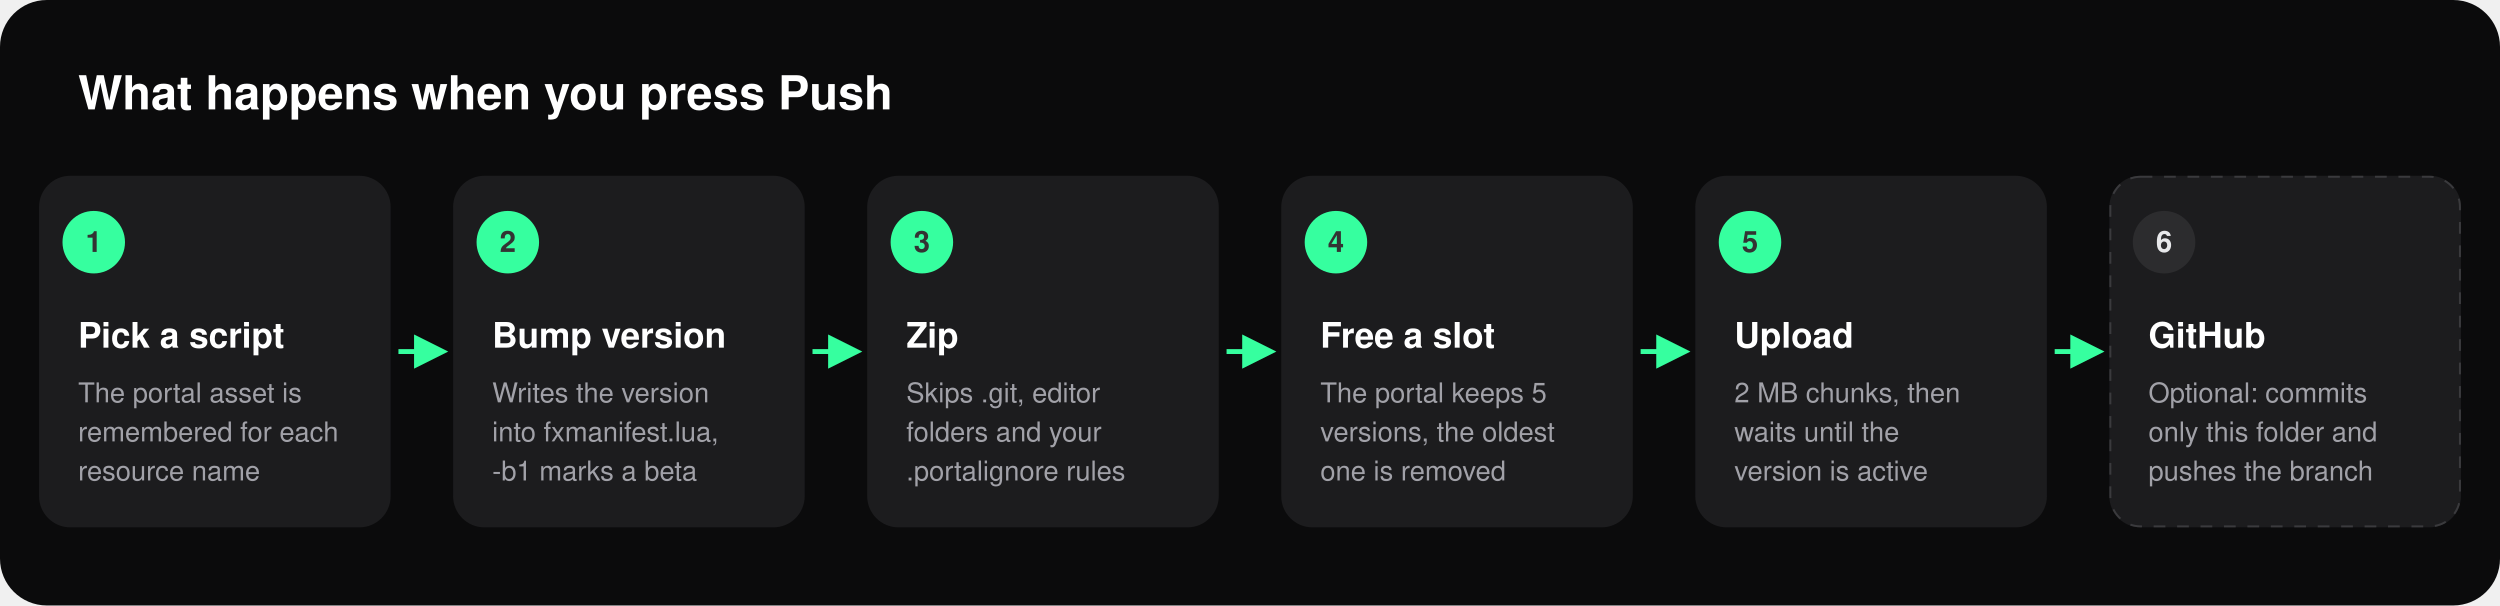
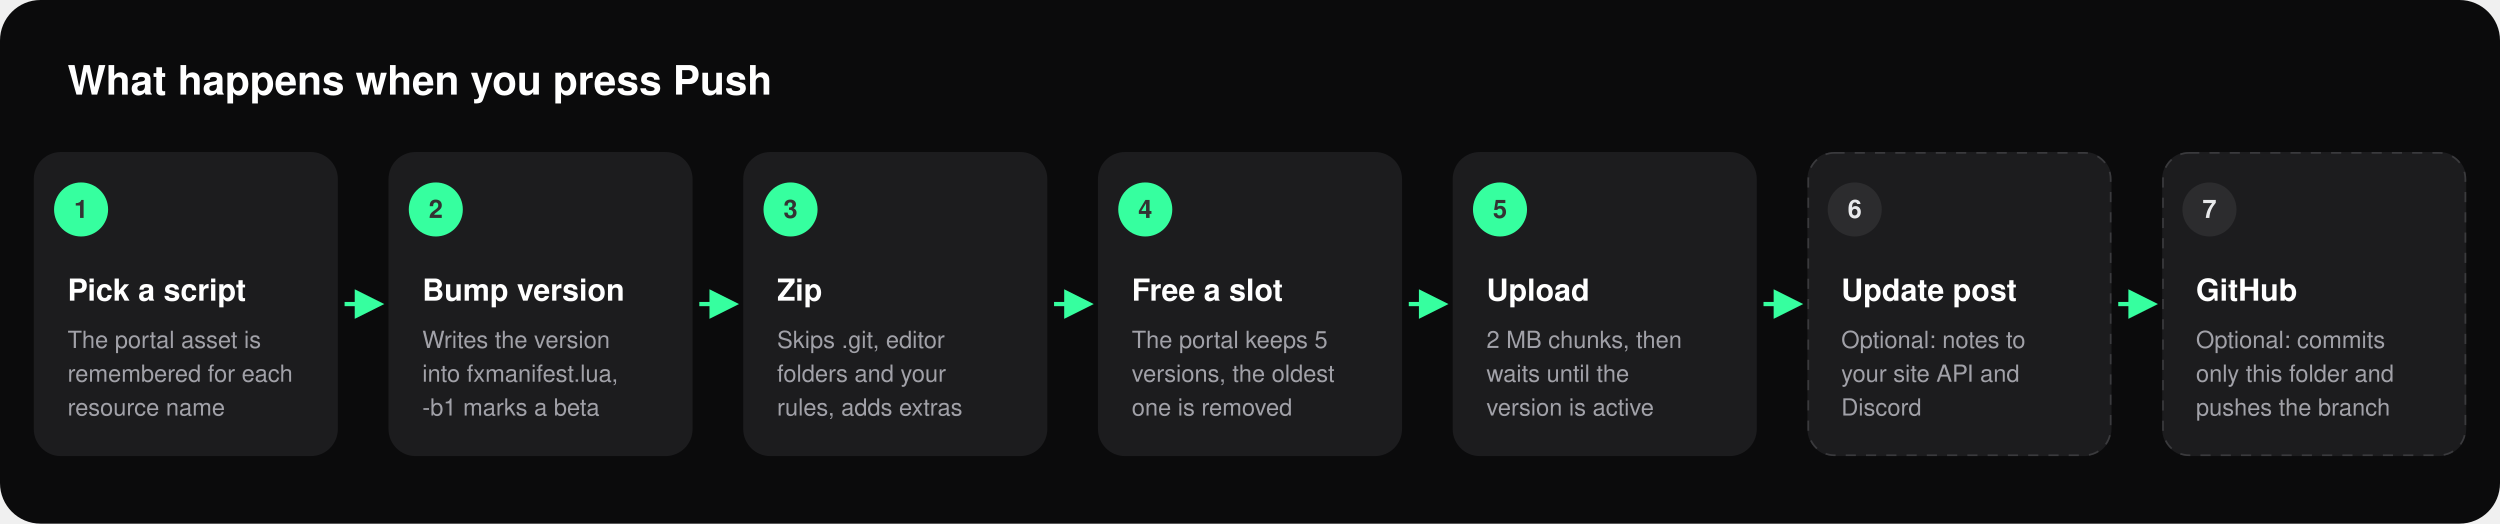
- <svg xmlns="http://www.w3.org/2000/svg" viewBox="0 0 1280 310" width="1280" height="310" font-family="Segoe UI, -apple-system, BlinkMacSystemFont, Helvetica, Arial, sans-serif">
-   <rect width="1280" height="310" rx="24" fill="#0b0b0c" />
+ <svg xmlns="http://www.w3.org/2000/svg" viewBox="0 0 1480 310" width="1480" height="310" font-family="Segoe UI, -apple-system, BlinkMacSystemFont, Helvetica, Arial, sans-serif">
+   <rect width="1480" height="310" rx="24" fill="#0b0b0c" />
  <text x="40" y="56" fill="#ffffff" font-size="24" font-weight="700">What happens when you press Push</text>
  <defs>
    <marker id="arrow" viewBox="0 0 10 10" refX="8" refY="5" markerWidth="7" markerHeight="7" orient="auto">
      <path d="M0 0L10 5L0 10z" fill="#36ff9f" />
    </marker>
  </defs>
  <g font-size="14" fill="#a1a1a8">
    <rect x="20" y="90" width="180" height="180" rx="16" fill="#1c1c1e" />
    <circle cx="48" cy="124" r="16" fill="#36ff9f" />
    <text x="48" y="129" fill="#333" font-size="15" font-weight="700" text-anchor="middle">1</text>
    <text x="40" y="178" fill="#fff" font-size="18" font-weight="700">Pick a script</text>
    <text x="40" y="206">The portal asset is</text>
    <text x="40" y="226">remembered for each</text>
    <text x="40" y="246">resource name</text>
-     <rect x="232" y="90" width="180" height="180" rx="16" fill="#1c1c1e" />
-     <circle cx="260" cy="124" r="16" fill="#36ff9f" />
-     <text x="260" y="129" fill="#333" font-size="15" font-weight="700" text-anchor="middle">2</text>
-     <text x="252" y="178" fill="#fff" font-size="18" font-weight="700">Bump version</text>
-     <text x="252" y="206">Writes the version</text>
-     <text x="252" y="226">into fxmanifest.lua,</text>
-     <text x="252" y="246">-b1 marks a beta</text>
-     <rect x="444" y="90" width="180" height="180" rx="16" fill="#1c1c1e" />
-     <circle cx="472" cy="124" r="16" fill="#36ff9f" />
-     <text x="472" y="129" fill="#333" font-size="15" font-weight="700" text-anchor="middle">3</text>
-     <text x="464" y="178" fill="#fff" font-size="18" font-weight="700">Zip</text>
-     <text x="464" y="206">Skips .git, editor</text>
-     <text x="464" y="226">folders and your</text>
-     <text x="464" y="246">.portalignore rules</text>
-     <rect x="656" y="90" width="180" height="180" rx="16" fill="#1c1c1e" />
-     <circle cx="684" cy="124" r="16" fill="#36ff9f" />
-     <text x="684" y="129" fill="#333" font-size="15" font-weight="700" text-anchor="middle">4</text>
-     <text x="676" y="178" fill="#fff" font-size="18" font-weight="700">Free a slot</text>
-     <text x="676" y="206">The portal keeps 5</text>
-     <text x="676" y="226">versions, the oldest</text>
-     <text x="676" y="246">one is removed</text>
-     <rect x="868" y="90" width="180" height="180" rx="16" fill="#1c1c1e" />
-     <circle cx="896" cy="124" r="16" fill="#36ff9f" />
-     <text x="896" y="129" fill="#333" font-size="15" font-weight="700" text-anchor="middle">5</text>
-     <text x="888" y="178" fill="#fff" font-size="18" font-weight="700">Upload</text>
-     <text x="888" y="206">2 MB chunks, then</text>
-     <text x="888" y="226">waits until the</text>
-     <text x="888" y="246">version is active</text>
-     <rect x="1080" y="90" width="180" height="180" rx="16" fill="#1c1c1e" />
-     <rect x="1080.5" y="90.5" width="179" height="179" rx="15.5" fill="none" stroke="#3a3a3d" stroke-dasharray="6 6" />
-     <circle cx="1108" cy="124" r="16" fill="#2c2c2e" />
-     <text x="1108" y="129" fill="#e8e9eb" font-size="15" font-weight="700" text-anchor="middle">6</text>
-     <text x="1100" y="178" fill="#fff" font-size="18" font-weight="700">GitHub</text>
-     <text x="1100" y="206">Optional: commits</text>
-     <text x="1100" y="226">only this folder and</text>
-     <text x="1100" y="246">pushes the branch</text>
+     <rect x="230" y="90" width="180" height="180" rx="16" fill="#1c1c1e" />
+     <circle cx="258" cy="124" r="16" fill="#36ff9f" />
+     <text x="258" y="129" fill="#333" font-size="15" font-weight="700" text-anchor="middle">2</text>
+     <text x="250" y="178" fill="#fff" font-size="18" font-weight="700">Bump version</text>
+     <text x="250" y="206">Writes the version</text>
+     <text x="250" y="226">into fxmanifest.lua,</text>
+     <text x="250" y="246">-b1 marks a beta</text>
+     <rect x="440" y="90" width="180" height="180" rx="16" fill="#1c1c1e" />
+     <circle cx="468" cy="124" r="16" fill="#36ff9f" />
+     <text x="468" y="129" fill="#333" font-size="15" font-weight="700" text-anchor="middle">3</text>
+     <text x="460" y="178" fill="#fff" font-size="18" font-weight="700">Zip</text>
+     <text x="460" y="206">Skips .git, editor</text>
+     <text x="460" y="226">folders and your</text>
+     <text x="460" y="246">rules, adds extras</text>
+     <rect x="650" y="90" width="180" height="180" rx="16" fill="#1c1c1e" />
+     <circle cx="678" cy="124" r="16" fill="#36ff9f" />
+     <text x="678" y="129" fill="#333" font-size="15" font-weight="700" text-anchor="middle">4</text>
+     <text x="670" y="178" fill="#fff" font-size="18" font-weight="700">Free a slot</text>
+     <text x="670" y="206">The portal keeps 5</text>
+     <text x="670" y="226">versions, the oldest</text>
+     <text x="670" y="246">one is removed</text>
+     <rect x="860" y="90" width="180" height="180" rx="16" fill="#1c1c1e" />
+     <circle cx="888" cy="124" r="16" fill="#36ff9f" />
+     <text x="888" y="129" fill="#333" font-size="15" font-weight="700" text-anchor="middle">5</text>
+     <text x="880" y="178" fill="#fff" font-size="18" font-weight="700">Upload</text>
+     <text x="880" y="206">2 MB chunks, then</text>
+     <text x="880" y="226">waits until the</text>
+     <text x="880" y="246">version is active</text>
+     <rect x="1070" y="90" width="180" height="180" rx="16" fill="#1c1c1e" />
+     <rect x="1070.5" y="90.5" width="179" height="179" rx="15.5" fill="none" stroke="#3a3a3d" stroke-dasharray="6 6" />
+     <circle cx="1098" cy="124" r="16" fill="#2c2c2e" />
+     <text x="1098" y="129" fill="#e8e9eb" font-size="15" font-weight="700" text-anchor="middle">6</text>
+     <text x="1090" y="178" fill="#fff" font-size="18" font-weight="700">Update post</text>
+     <text x="1090" y="206">Optional: notes to</text>
+     <text x="1090" y="226">your site API and</text>
+     <text x="1090" y="246">Discord</text>
+     <rect x="1280" y="90" width="180" height="180" rx="16" fill="#1c1c1e" />
+     <rect x="1280.5" y="90.5" width="179" height="179" rx="15.5" fill="none" stroke="#3a3a3d" stroke-dasharray="6 6" />
+     <circle cx="1308" cy="124" r="16" fill="#2c2c2e" />
+     <text x="1308" y="129" fill="#e8e9eb" font-size="15" font-weight="700" text-anchor="middle">7</text>
+     <text x="1300" y="178" fill="#fff" font-size="18" font-weight="700">GitHub</text>
+     <text x="1300" y="206">Optional: commits</text>
+     <text x="1300" y="226">only this folder and</text>
+     <text x="1300" y="246">pushes the branch</text>
  </g>
  <g stroke="#36ff9f" stroke-width="2.5" marker-end="url(#arrow)">
-     <line x1="204" y1="180" x2="226" y2="180" />
-     <line x1="416" y1="180" x2="438" y2="180" />
-     <line x1="628" y1="180" x2="650" y2="180" />
-     <line x1="840" y1="180" x2="862" y2="180" />
-     <line x1="1052" y1="180" x2="1074" y2="180" />
+     <line x1="204" y1="180" x2="224" y2="180" />
+     <line x1="414" y1="180" x2="434" y2="180" />
+     <line x1="624" y1="180" x2="644" y2="180" />
+     <line x1="834" y1="180" x2="854" y2="180" />
+     <line x1="1044" y1="180" x2="1064" y2="180" />
+     <line x1="1254" y1="180" x2="1274" y2="180" />
  </g>
</svg>
